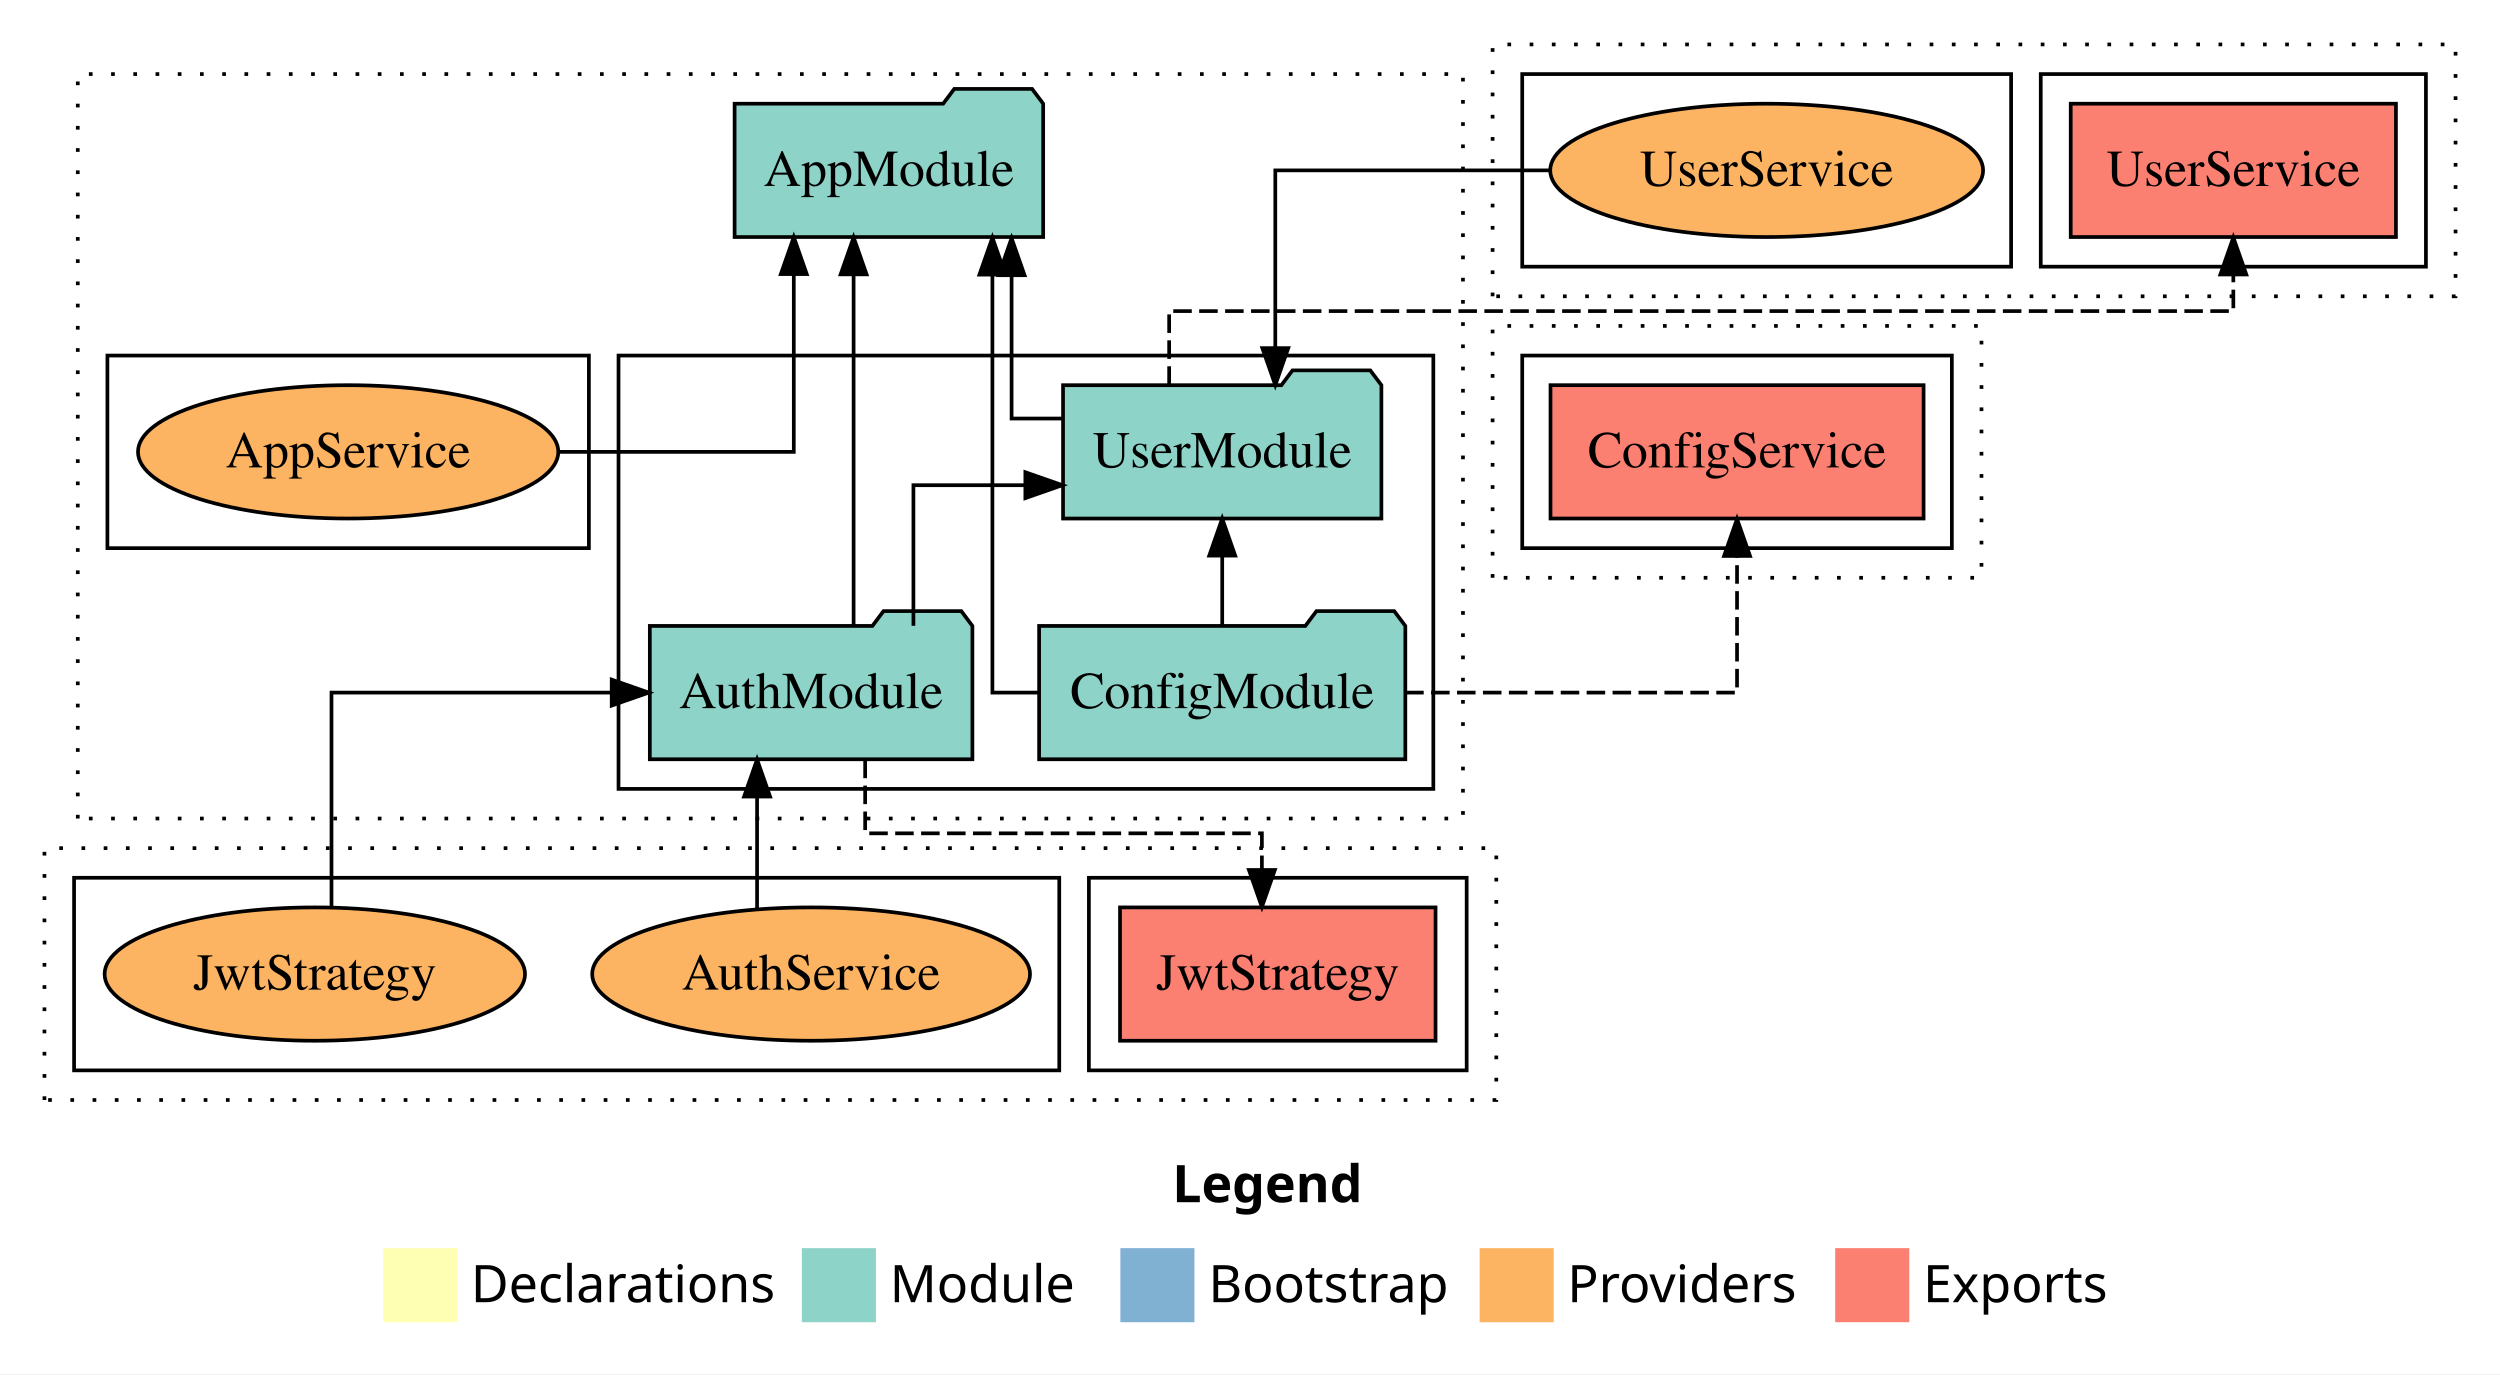
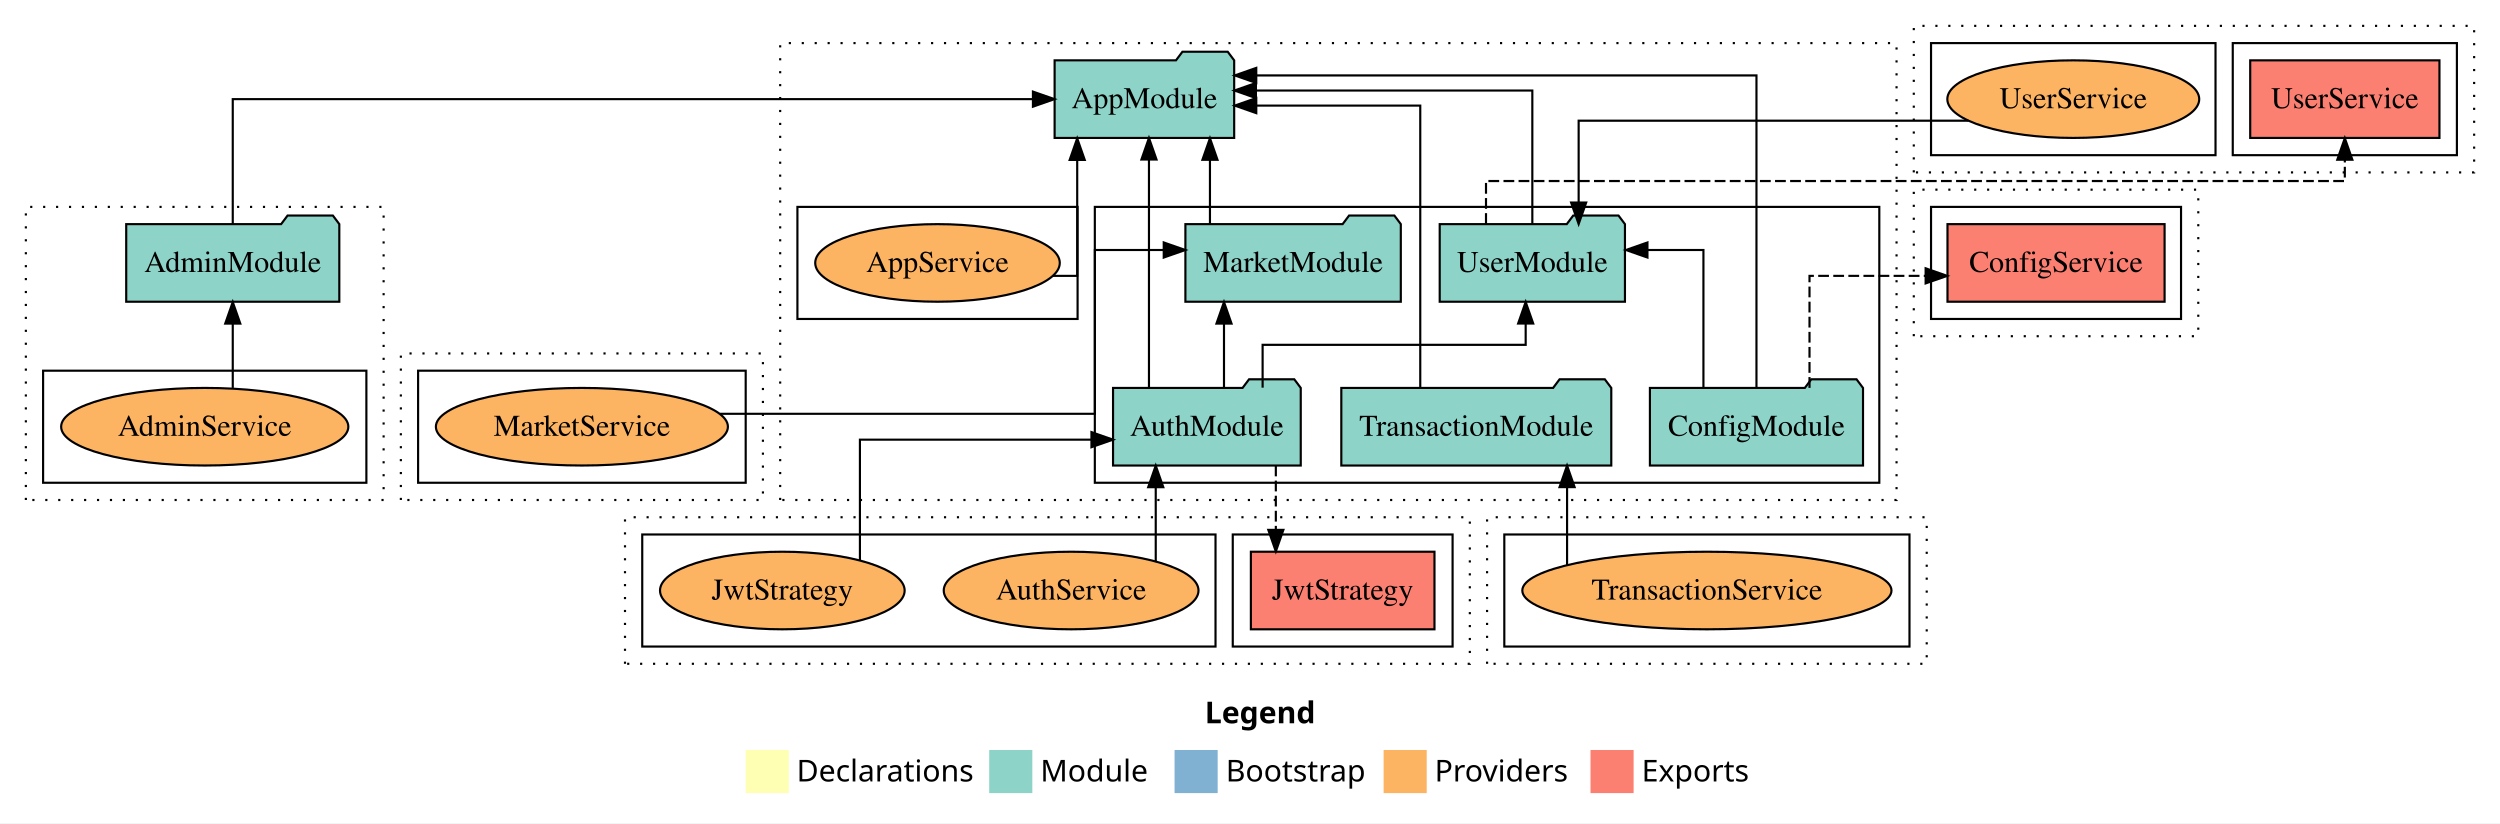
- <svg xmlns="http://www.w3.org/2000/svg" width="675pt" height="371pt" viewBox="0.00 0.00 675.00 371.00">
-   <g id="graph0" class="graph" transform="scale(1 1) rotate(0) translate(4 367)">
-     <polygon fill="#ffffff" stroke="transparent" points="-4,4 -4,-367 671,-367 671,4 -4,4" />
-     <text text-anchor="start" x="312.509" y="-42.4" font-family="sans-serif" font-weight="bold" font-size="14.00" fill="#000000">Legend</text>
-     <polygon fill="#ffffb3" stroke="transparent" points="99.5,-10 99.5,-30 119.5,-30 119.5,-10 99.5,-10" />
-     <text text-anchor="start" x="123.129" y="-15.4" font-family="sans-serif" font-size="14.00" fill="#000000">  Declarations</text>
-     <polygon fill="#8dd3c7" stroke="transparent" points="212.5,-10 212.5,-30 232.5,-30 232.5,-10 212.5,-10" />
-     <text text-anchor="start" x="236.225" y="-15.4" font-family="sans-serif" font-size="14.00" fill="#000000">  Module</text>
-     <polygon fill="#80b1d3" stroke="transparent" points="298.5,-10 298.5,-30 318.5,-30 318.5,-10 298.5,-10" />
-     <text text-anchor="start" x="322.281" y="-15.4" font-family="sans-serif" font-size="14.00" fill="#000000">  Bootstrap</text>
-     <polygon fill="#fdb462" stroke="transparent" points="395.5,-10 395.5,-30 415.5,-30 415.5,-10 395.5,-10" />
-     <text text-anchor="start" x="419.173" y="-15.4" font-family="sans-serif" font-size="14.00" fill="#000000">  Providers</text>
-     <polygon fill="#fb8072" stroke="transparent" points="491.5,-10 491.5,-30 511.5,-30 511.5,-10 491.5,-10" />
-     <text text-anchor="start" x="515.226" y="-15.4" font-family="sans-serif" font-size="14.00" fill="#000000">  Exports</text>
+ <svg xmlns="http://www.w3.org/2000/svg" width="1160pt" height="382pt" viewBox="0.00 0.00 1160.00 382.00">
+   <g id="graph0" class="graph" transform="scale(1 1) rotate(0) translate(4 378)">
+     <polygon fill="#ffffff" stroke="transparent" points="-4,4 -4,-378 1156,-378 1156,4 -4,4" />
+     <text text-anchor="start" x="555.009" y="-42.4" font-family="sans-serif" font-weight="bold" font-size="14.00" fill="#000000">Legend</text>
+     <polygon fill="#ffffb3" stroke="transparent" points="342,-10 342,-30 362,-30 362,-10 342,-10" />
+     <text text-anchor="start" x="365.629" y="-15.4" font-family="sans-serif" font-size="14.00" fill="#000000">  Declarations</text>
+     <polygon fill="#8dd3c7" stroke="transparent" points="455,-10 455,-30 475,-30 475,-10 455,-10" />
+     <text text-anchor="start" x="478.725" y="-15.4" font-family="sans-serif" font-size="14.00" fill="#000000">  Module</text>
+     <polygon fill="#80b1d3" stroke="transparent" points="541,-10 541,-30 561,-30 561,-10 541,-10" />
+     <text text-anchor="start" x="564.781" y="-15.4" font-family="sans-serif" font-size="14.00" fill="#000000">  Bootstrap</text>
+     <polygon fill="#fdb462" stroke="transparent" points="638,-10 638,-30 658,-30 658,-10 638,-10" />
+     <text text-anchor="start" x="661.673" y="-15.4" font-family="sans-serif" font-size="14.00" fill="#000000">  Providers</text>
+     <polygon fill="#fb8072" stroke="transparent" points="734,-10 734,-30 754,-30 754,-10 734,-10" />
+     <text text-anchor="start" x="757.726" y="-15.4" font-family="sans-serif" font-size="14.00" fill="#000000">  Exports</text>
    <g id="clust1" class="cluster">
-       <polygon fill="none" stroke="#000000" stroke-dasharray="1,5" points="17,-146 17,-347 391,-347 391,-146 17,-146" />
-     </g>
-     <g id="clust3" class="cluster">
-       <polygon fill="none" stroke="#000000" points="163,-154 163,-271 383,-271 383,-154 163,-154" />
+       <polygon fill="none" stroke="#000000" stroke-dasharray="1,5" points="8,-146 8,-282 174,-282 174,-146 8,-146" />
    </g>
    <g id="clust6" class="cluster">
-       <polygon fill="none" stroke="#000000" points="25,-219 25,-271 155,-271 155,-219 25,-219" />
+       <polygon fill="none" stroke="#000000" points="16,-154 16,-206 166,-206 166,-154 16,-154" />
    </g>
    <g id="clust7" class="cluster">
-       <polygon fill="none" stroke="#000000" stroke-dasharray="1,5" points="8,-70 8,-138 400,-138 400,-70 8,-70" />
-     </g>
-     <g id="clust10" class="cluster">
-       <polygon fill="none" stroke="#000000" points="290,-78 290,-130 392,-130 392,-78 290,-78" />
+       <polygon fill="none" stroke="#000000" stroke-dasharray="1,5" points="358,-146 358,-358 876,-358 876,-146 358,-146" />
+     </g>
+     <g id="clust9" class="cluster">
+       <polygon fill="none" stroke="#000000" points="504,-154 504,-282 868,-282 868,-154 504,-154" />
    </g>
    <g id="clust12" class="cluster">
-       <polygon fill="none" stroke="#000000" points="16,-78 16,-130 282,-130 282,-78 16,-78" />
+       <polygon fill="none" stroke="#000000" points="366,-230 366,-282 496,-282 496,-230 366,-230" />
    </g>
    <g id="clust13" class="cluster">
-       <polygon fill="none" stroke="#000000" stroke-dasharray="1,5" points="399,-211 399,-279 531,-279 531,-211 399,-211" />
+       <polygon fill="none" stroke="#000000" stroke-dasharray="1,5" points="286,-70 286,-138 678,-138 678,-70 286,-70" />
    </g>
    <g id="clust16" class="cluster">
-       <polygon fill="none" stroke="#000000" points="407,-219 407,-271 523,-271 523,-219 407,-219" />
+       <polygon fill="none" stroke="#000000" points="568,-78 568,-130 670,-130 670,-78 568,-78" />
+     </g>
+     <g id="clust18" class="cluster">
+       <polygon fill="none" stroke="#000000" points="294,-78 294,-130 560,-130 560,-78 294,-78" />
    </g>
    <g id="clust19" class="cluster">
-       <polygon fill="none" stroke="#000000" stroke-dasharray="1,5" points="399,-287 399,-355 659,-355 659,-287 399,-287" />
+       <polygon fill="none" stroke="#000000" stroke-dasharray="1,5" points="884,-222 884,-290 1016,-290 1016,-222 884,-222" />
    </g>
    <g id="clust22" class="cluster">
-       <polygon fill="none" stroke="#000000" points="547,-295 547,-347 651,-347 651,-295 547,-295" />
-     </g>
-     <g id="clust24" class="cluster">
-       <polygon fill="none" stroke="#000000" points="407,-295 407,-347 539,-347 539,-295 407,-295" />
+       <polygon fill="none" stroke="#000000" points="892,-230 892,-282 1008,-282 1008,-230 892,-230" />
+     </g>
+     <g id="clust25" class="cluster">
+       <polygon fill="none" stroke="#000000" stroke-dasharray="1,5" points="182,-146 182,-214 350,-214 350,-146 182,-146" />
+     </g>
+     <g id="clust30" class="cluster">
+       <polygon fill="none" stroke="#000000" points="190,-154 190,-206 342,-206 342,-154 190,-154" />
+     </g>
+     <g id="clust31" class="cluster">
+       <polygon fill="none" stroke="#000000" stroke-dasharray="1,5" points="686,-70 686,-138 890,-138 890,-70 686,-70" />
+     </g>
+     <g id="clust36" class="cluster">
+       <polygon fill="none" stroke="#000000" points="694,-78 694,-130 882,-130 882,-78 694,-78" />
+     </g>
+     <g id="clust37" class="cluster">
+       <polygon fill="none" stroke="#000000" stroke-dasharray="1,5" points="884,-298 884,-366 1144,-366 1144,-298 884,-298" />
+     </g>
+     <g id="clust40" class="cluster">
+       <polygon fill="none" stroke="#000000" points="1032,-306 1032,-358 1136,-358 1136,-306 1032,-306" />
+     </g>
+     <g id="clust42" class="cluster">
+       <polygon fill="none" stroke="#000000" points="892,-306 892,-358 1024,-358 1024,-306 892,-306" />
    </g>
    <g id="node1" class="node">
-       <polygon fill="#8dd3c7" stroke="#000000" points="258.548,-198 255.548,-202 234.548,-202 231.548,-198 171.452,-198 171.452,-162 258.548,-162 258.548,-198" />
-       <text text-anchor="middle" x="215" y="-175.8" font-family="Times,serif" font-size="14.00" fill="#000000">AuthModule</text>
+       <ellipse fill="#fdb462" stroke="#000000" cx="91" cy="-180" rx="66.632" ry="18" />
+       <text text-anchor="middle" x="91" y="-175.8" font-family="Times,serif" font-size="14.00" fill="#000000">AdminService</text>
+     </g>
+     <g id="node2" class="node">
+       <polygon fill="#8dd3c7" stroke="#000000" points="153.439,-274 150.439,-278 129.439,-278 126.439,-274 54.561,-274 54.561,-238 153.439,-238 153.439,-274" />
+       <text text-anchor="middle" x="104" y="-251.8" font-family="Times,serif" font-size="14.00" fill="#000000">AdminModule</text>
+     </g>
+     <g id="edge1" class="edge">
+       <path fill="none" stroke="#000000" d="M104,-198.011C104,-198.011 104,-227.855 104,-227.855" />
+       <polygon fill="#000000" stroke="#000000" points="100.5,-227.855 104,-237.855 107.5,-227.855 100.5,-227.855" />
+     </g>
+     <g id="node8" class="node">
+       <polygon fill="#8dd3c7" stroke="#000000" points="568.657,-350 565.657,-354 544.657,-354 541.657,-350 485.343,-350 485.343,-314 568.657,-314 568.657,-350" />
+       <text text-anchor="middle" x="527" y="-327.8" font-family="Times,serif" font-size="14.00" fill="#000000">AppModule</text>
+     </g>
+     <g id="edge2" class="edge">
+       <path fill="none" stroke="#000000" d="M104,-274.011C104,-296.485 104,-332 104,-332 104,-332 475.284,-332 475.284,-332" />
+       <polygon fill="#000000" stroke="#000000" points="475.284,-335.5 485.284,-332 475.283,-328.5 475.284,-335.5" />
    </g>
    <g id="node3" class="node">
-       <polygon fill="#8dd3c7" stroke="#000000" points="368.976,-263 365.976,-267 344.976,-267 341.976,-263 283.024,-263 283.024,-227 368.976,-227 368.976,-263" />
-       <text text-anchor="middle" x="326" y="-240.8" font-family="Times,serif" font-size="14.00" fill="#000000">UserModule</text>
+       <polygon fill="#8dd3c7" stroke="#000000" points="599.548,-198 596.548,-202 575.548,-202 572.548,-198 512.452,-198 512.452,-162 599.548,-162 599.548,-198" />
+       <text text-anchor="middle" x="556" y="-175.8" font-family="Times,serif" font-size="14.00" fill="#000000">AuthModule</text>
+     </g>
+     <g id="node5" class="node">
+       <polygon fill="#8dd3c7" stroke="#000000" points="645.975,-274 642.975,-278 621.975,-278 618.975,-274 546.025,-274 546.025,-238 645.975,-238 645.975,-274" />
+       <text text-anchor="middle" x="596" y="-251.8" font-family="Times,serif" font-size="14.00" fill="#000000">MarketModule</text>
+     </g>
+     <g id="edge13" class="edge">
+       <path fill="none" stroke="#000000" d="M563.933,-198.011C563.933,-198.011 563.933,-227.855 563.933,-227.855" />
+       <polygon fill="#000000" stroke="#000000" points="560.433,-227.855 563.933,-237.855 567.433,-227.855 560.433,-227.855" />
+     </g>
+     <g id="node7" class="node">
+       <polygon fill="#8dd3c7" stroke="#000000" points="749.976,-274 746.976,-278 725.976,-278 722.976,-274 664.024,-274 664.024,-238 749.976,-238 749.976,-274" />
+       <text text-anchor="middle" x="707" y="-251.8" font-family="Times,serif" font-size="14.00" fill="#000000">UserModule</text>
+     </g>
+     <g id="edge16" class="edge">
+       <path fill="none" stroke="#000000" d="M581.853,-198.11C581.853,-207.897 581.853,-218 581.853,-218 581.853,-218 703.914,-218 703.914,-218 703.914,-218 703.914,-227.89 703.914,-227.89" />
+       <polygon fill="#000000" stroke="#000000" points="700.414,-227.89 703.914,-237.89 707.414,-227.89 700.414,-227.89" />
+     </g>
+     <g id="edge3" class="edge">
+       <path fill="none" stroke="#000000" d="M529.12,-198.033C529.12,-198.033 529.12,-303.99 529.12,-303.99" />
+       <polygon fill="#000000" stroke="#000000" points="525.62,-303.99 529.12,-313.99 532.62,-303.99 525.62,-303.99" />
+     </g>
+     <g id="node10" class="node">
+       <polygon fill="#fb8072" stroke="#000000" points="661.596,-122 576.404,-122 576.404,-86 661.596,-86 661.596,-122" />
+       <text text-anchor="middle" x="619" y="-99.8" font-family="Times,serif" font-size="14.00" fill="#000000">JwtStrategy </text>
    </g>
    <g id="edge9" class="edge">
-       <path fill="none" stroke="#000000" d="M242.623,-198.027C242.623,-214.398 242.623,-236 242.623,-236 242.623,-236 272.846,-236 272.846,-236" />
-       <polygon fill="#000000" stroke="#000000" points="272.846,-239.5 282.846,-236 272.846,-232.5 272.846,-239.5" />
+       <path fill="none" stroke="#000000" stroke-dasharray="5,2" d="M587.988,-161.989C587.988,-161.989 587.988,-132.145 587.988,-132.145" />
+       <polygon fill="#000000" stroke="#000000" points="591.488,-132.145 587.988,-122.145 584.488,-132.145 591.488,-132.145" />
    </g>
    <g id="node4" class="node">
-       <polygon fill="#8dd3c7" stroke="#000000" points="277.657,-339 274.657,-343 253.657,-343 250.657,-339 194.343,-339 194.343,-303 277.657,-303 277.657,-339" />
-       <text text-anchor="middle" x="236" y="-316.8" font-family="Times,serif" font-size="14.00" fill="#000000">AppModule</text>
-     </g>
-     <g id="edge1" class="edge">
-       <path fill="none" stroke="#000000" d="M226.473,-198.145C226.473,-198.145 226.473,-292.925 226.473,-292.925" />
-       <polygon fill="#000000" stroke="#000000" points="222.973,-292.925 226.473,-302.925 229.973,-292.925 222.973,-292.925" />
+       <polygon fill="#8dd3c7" stroke="#000000" points="860.439,-198 857.439,-202 836.439,-202 833.439,-198 761.561,-198 761.561,-162 860.439,-162 860.439,-198" />
+       <text text-anchor="middle" x="811" y="-175.8" font-family="Times,serif" font-size="14.00" fill="#000000">ConfigModule</text>
+     </g>
+     <g id="edge17" class="edge">
+       <path fill="none" stroke="#000000" d="M786.391,-198.198C786.391,-222.356 786.391,-262 786.391,-262 786.391,-262 760.412,-262 760.412,-262" />
+       <polygon fill="#000000" stroke="#000000" points="760.412,-258.5 750.412,-262 760.412,-265.5 760.412,-258.5" />
+     </g>
+     <g id="edge4" class="edge">
+       <path fill="none" stroke="#000000" d="M811,-198.067C811,-240.506 811,-343 811,-343 811,-343 578.905,-343 578.905,-343" />
+       <polygon fill="#000000" stroke="#000000" points="578.905,-339.5 568.905,-343 578.905,-346.5 578.905,-339.5" />
+     </g>
+     <g id="node13" class="node">
+       <polygon fill="#fb8072" stroke="#000000" points="1000.366,-274 899.634,-274 899.634,-238 1000.366,-238 1000.366,-274" />
+       <text text-anchor="middle" x="950" y="-251.8" font-family="Times,serif" font-size="14.00" fill="#000000">ConfigService </text>
+     </g>
+     <g id="edge12" class="edge">
+       <path fill="none" stroke="#000000" stroke-dasharray="5,2" d="M835.609,-198.027C835.609,-218.767 835.609,-250 835.609,-250 835.609,-250 889.494,-250 889.494,-250" />
+       <polygon fill="#000000" stroke="#000000" points="889.494,-253.5 899.494,-250 889.494,-246.5 889.494,-253.5" />
+     </g>
+     <g id="edge5" class="edge">
+       <path fill="none" stroke="#000000" d="M557.42,-274.011C557.42,-274.011 557.42,-303.855 557.42,-303.855" />
+       <polygon fill="#000000" stroke="#000000" points="553.92,-303.855 557.42,-313.855 560.92,-303.855 553.92,-303.855" />
    </g>
    <g id="node6" class="node">
-       <polygon fill="#fb8072" stroke="#000000" points="383.596,-122 298.404,-122 298.404,-86 383.596,-86 383.596,-122" />
-       <text text-anchor="middle" x="341" y="-99.8" font-family="Times,serif" font-size="14.00" fill="#000000">JwtStrategy </text>
-     </g>
-     <g id="edge5" class="edge">
-       <path fill="none" stroke="#000000" stroke-dasharray="5,2" d="M229.591,-161.89C229.591,-152.103 229.591,-142 229.591,-142 229.591,-142 336.711,-142 336.711,-142 336.711,-142 336.711,-132.11 336.711,-132.11" />
-       <polygon fill="#000000" stroke="#000000" points="340.211,-132.11 336.711,-122.11 333.211,-132.11 340.211,-132.11" />
-     </g>
-     <g id="node2" class="node">
-       <polygon fill="#8dd3c7" stroke="#000000" points="375.439,-198 372.439,-202 351.439,-202 348.439,-198 276.561,-198 276.561,-162 375.439,-162 375.439,-198" />
-       <text text-anchor="middle" x="326" y="-175.8" font-family="Times,serif" font-size="14.00" fill="#000000">ConfigModule</text>
+       <polygon fill="#8dd3c7" stroke="#000000" points="743.633,-198 740.633,-202 719.633,-202 716.633,-198 618.367,-198 618.367,-162 743.633,-162 743.633,-198" />
+       <text text-anchor="middle" x="681" y="-175.8" font-family="Times,serif" font-size="14.00" fill="#000000">TransactionModule</text>
+     </g>
+     <g id="edge6" class="edge">
+       <path fill="none" stroke="#000000" d="M655,-198.27C655,-238.058 655,-329 655,-329 655,-329 578.912,-329 578.912,-329" />
+       <polygon fill="#000000" stroke="#000000" points="578.912,-325.5 568.912,-329 578.912,-332.5 578.912,-325.5" />
+     </g>
+     <g id="edge7" class="edge">
+       <path fill="none" stroke="#000000" d="M707,-274.153C707,-297.757 707,-336 707,-336 707,-336 578.748,-336 578.748,-336" />
+       <polygon fill="#000000" stroke="#000000" points="578.748,-332.5 568.748,-336 578.748,-339.5 578.748,-332.5" />
+     </g>
+     <g id="node16" class="node">
+       <polygon fill="#fb8072" stroke="#000000" points="1127.904,-350 1040.096,-350 1040.096,-314 1127.904,-314 1127.904,-350" />
+       <text text-anchor="middle" x="1084" y="-327.8" font-family="Times,serif" font-size="14.00" fill="#000000">UserService </text>
+     </g>
+     <g id="edge18" class="edge">
+       <path fill="none" stroke="#000000" stroke-dasharray="5,2" d="M685.506,-274.11C685.506,-283.897 685.506,-294 685.506,-294 685.506,-294 1084,-294 1084,-294 1084,-294 1084,-303.89 1084,-303.89" />
+       <polygon fill="#000000" stroke="#000000" points="1080.5,-303.89 1084,-313.89 1087.5,-303.89 1080.5,-303.89" />
+     </g>
+     <g id="node9" class="node">
+       <ellipse fill="#fdb462" stroke="#000000" cx="431" cy="-256" rx="56.741" ry="18" />
+       <text text-anchor="middle" x="431" y="-251.8" font-family="Times,serif" font-size="14.00" fill="#000000">AppService</text>
+     </g>
+     <g id="edge8" class="edge">
+       <path fill="none" stroke="#000000" d="M484.531,-250C491.249,-250 495.822,-250 495.822,-250 495.822,-250 495.822,-303.801 495.822,-303.801" />
+       <polygon fill="#000000" stroke="#000000" points="492.322,-303.801 495.822,-313.801 499.322,-303.802 492.322,-303.801" />
+     </g>
+     <g id="node11" class="node">
+       <ellipse fill="#fdb462" stroke="#000000" cx="493" cy="-104" rx="59.108" ry="18" />
+       <text text-anchor="middle" x="493" y="-99.8" font-family="Times,serif" font-size="14.00" fill="#000000">AuthService</text>
    </g>
    <g id="edge10" class="edge">
-       <path fill="none" stroke="#000000" d="M326,-198.106C326,-198.106 326,-216.991 326,-216.991" />
-       <polygon fill="#000000" stroke="#000000" points="322.5,-216.991 326,-226.991 329.5,-216.991 322.5,-216.991" />
-     </g>
-     <g id="edge2" class="edge">
-       <path fill="none" stroke="#000000" d="M276.507,-180C269.135,-180 263.95,-180 263.95,-180 263.95,-180 263.95,-292.855 263.95,-292.855" />
-       <polygon fill="#000000" stroke="#000000" points="260.45,-292.855 263.95,-302.855 267.45,-292.855 260.45,-292.855" />
-     </g>
-     <g id="node9" class="node">
-       <polygon fill="#fb8072" stroke="#000000" points="515.366,-263 414.634,-263 414.634,-227 515.366,-227 515.366,-263" />
-       <text text-anchor="middle" x="465" y="-240.8" font-family="Times,serif" font-size="14.00" fill="#000000">ConfigService </text>
-     </g>
-     <g id="edge8" class="edge">
-       <path fill="none" stroke="#000000" stroke-dasharray="5,2" d="M375.398,-180C415.35,-180 465,-180 465,-180 465,-180 465,-216.894 465,-216.894" />
-       <polygon fill="#000000" stroke="#000000" points="461.5,-216.894 465,-226.894 468.5,-216.894 461.5,-216.894" />
-     </g>
-     <g id="edge3" class="edge">
-       <path fill="none" stroke="#000000" d="M282.894,-254C274.962,-254 269.127,-254 269.127,-254 269.127,-254 269.127,-292.692 269.127,-292.692" />
-       <polygon fill="#000000" stroke="#000000" points="265.627,-292.692 269.127,-302.692 272.627,-292.692 265.627,-292.692" />
-     </g>
-     <g id="node10" class="node">
-       <polygon fill="#fb8072" stroke="#000000" points="642.904,-339 555.096,-339 555.096,-303 642.904,-303 642.904,-339" />
-       <text text-anchor="middle" x="599" y="-316.8" font-family="Times,serif" font-size="14.00" fill="#000000">UserService </text>
+       <path fill="none" stroke="#000000" d="M532.265,-117.587C532.265,-117.587 532.265,-151.957 532.265,-151.957" />
+       <polygon fill="#000000" stroke="#000000" points="528.765,-151.957 532.265,-161.957 535.765,-151.958 528.765,-151.957" />
+     </g>
+     <g id="node12" class="node">
+       <ellipse fill="#fdb462" stroke="#000000" cx="359" cy="-104" rx="56.756" ry="18" />
+       <text text-anchor="middle" x="359" y="-99.8" font-family="Times,serif" font-size="14.00" fill="#000000">JwtStrategy</text>
    </g>
    <g id="edge11" class="edge">
-       <path fill="none" stroke="#000000" stroke-dasharray="5,2" d="M311.671,-263.11C311.671,-272.897 311.671,-283 311.671,-283 311.671,-283 599,-283 599,-283 599,-283 599,-292.89 599,-292.89" />
-       <polygon fill="#000000" stroke="#000000" points="595.5,-292.89 599,-302.89 602.5,-292.89 595.5,-292.89" />
-     </g>
-     <g id="node5" class="node">
-       <ellipse fill="#fdb462" stroke="#000000" cx="90" cy="-245" rx="56.741" ry="18" />
-       <text text-anchor="middle" x="90" y="-240.8" font-family="Times,serif" font-size="14.00" fill="#000000">AppService</text>
-     </g>
-     <g id="edge4" class="edge">
-       <path fill="none" stroke="#000000" d="M146.638,-245C177.846,-245 210.322,-245 210.322,-245 210.322,-245 210.322,-292.989 210.322,-292.989" />
-       <polygon fill="#000000" stroke="#000000" points="206.822,-292.989 210.322,-302.989 213.822,-292.989 206.822,-292.989" />
-     </g>
-     <g id="node7" class="node">
-       <ellipse fill="#fdb462" stroke="#000000" cx="215" cy="-104" rx="59.108" ry="18" />
-       <text text-anchor="middle" x="215" y="-99.8" font-family="Times,serif" font-size="14.00" fill="#000000">AuthService</text>
-     </g>
-     <g id="edge6" class="edge">
-       <path fill="none" stroke="#000000" d="M200.409,-121.627C200.409,-121.627 200.409,-151.941 200.409,-151.941" />
-       <polygon fill="#000000" stroke="#000000" points="196.909,-151.941 200.409,-161.941 203.909,-151.941 196.909,-151.941" />
-     </g>
-     <g id="node8" class="node">
-       <ellipse fill="#fdb462" stroke="#000000" cx="81" cy="-104" rx="56.756" ry="18" />
-       <text text-anchor="middle" x="81" y="-99.8" font-family="Times,serif" font-size="14.00" fill="#000000">JwtStrategy</text>
-     </g>
-     <g id="edge7" class="edge">
-       <path fill="none" stroke="#000000" d="M85.504,-122.011C85.504,-144.485 85.504,-180 85.504,-180 85.504,-180 161.159,-180 161.159,-180" />
-       <polygon fill="#000000" stroke="#000000" points="161.159,-183.5 171.159,-180 161.159,-176.5 161.159,-183.5" />
-     </g>
-     <g id="node11" class="node">
-       <ellipse fill="#fdb462" stroke="#000000" cx="473" cy="-321" rx="58.441" ry="18" />
-       <text text-anchor="middle" x="473" y="-316.8" font-family="Times,serif" font-size="14.00" fill="#000000">UserService</text>
-     </g>
-     <g id="edge12" class="edge">
-       <path fill="none" stroke="#000000" d="M414.423,-321C378.882,-321 340.329,-321 340.329,-321 340.329,-321 340.329,-273.011 340.329,-273.011" />
-       <polygon fill="#000000" stroke="#000000" points="343.829,-273.011 340.329,-263.011 336.829,-273.011 343.829,-273.011" />
+       <path fill="none" stroke="#000000" d="M395.004,-118.165C395.004,-138.62 395.004,-174 395.004,-174 395.004,-174 502.432,-174 502.432,-174" />
+       <polygon fill="#000000" stroke="#000000" points="502.432,-177.5 512.432,-174 502.432,-170.5 502.432,-177.5" />
+     </g>
+     <g id="node14" class="node">
+       <ellipse fill="#fdb462" stroke="#000000" cx="266" cy="-180" rx="67.753" ry="18" />
+       <text text-anchor="middle" x="266" y="-175.8" font-family="Times,serif" font-size="14.00" fill="#000000">MarketService</text>
+     </g>
+     <g id="edge14" class="edge">
+       <path fill="none" stroke="#000000" d="M330.099,-186C400.599,-186 504.024,-186 504.024,-186 504.024,-186 504.024,-262 504.024,-262 504.024,-262 535.975,-262 535.975,-262" />
+       <polygon fill="#000000" stroke="#000000" points="535.975,-265.5 545.975,-262 535.975,-258.5 535.975,-265.5" />
+     </g>
+     <g id="node15" class="node">
+       <ellipse fill="#fdb462" stroke="#000000" cx="788" cy="-104" rx="85.649" ry="18" />
+       <text text-anchor="middle" x="788" y="-99.8" font-family="Times,serif" font-size="14.00" fill="#000000">TransactionService</text>
+     </g>
+     <g id="edge15" class="edge">
+       <path fill="none" stroke="#000000" d="M723.121,-115.875C723.121,-115.875 723.121,-151.989 723.121,-151.989" />
+       <polygon fill="#000000" stroke="#000000" points="719.621,-151.989 723.121,-161.989 726.621,-151.989 719.621,-151.989" />
+     </g>
+     <g id="node17" class="node">
+       <ellipse fill="#fdb462" stroke="#000000" cx="958" cy="-332" rx="58.441" ry="18" />
+       <text text-anchor="middle" x="958" y="-327.8" font-family="Times,serif" font-size="14.00" fill="#000000">UserService</text>
+     </g>
+     <g id="edge19" class="edge">
+       <path fill="none" stroke="#000000" d="M909.328,-322C841.958,-322 728.494,-322 728.494,-322 728.494,-322 728.494,-284.035 728.494,-284.035" />
+       <polygon fill="#000000" stroke="#000000" points="731.994,-284.035 728.494,-274.035 724.994,-284.035 731.994,-284.035" />
    </g>
  </g>
</svg>
